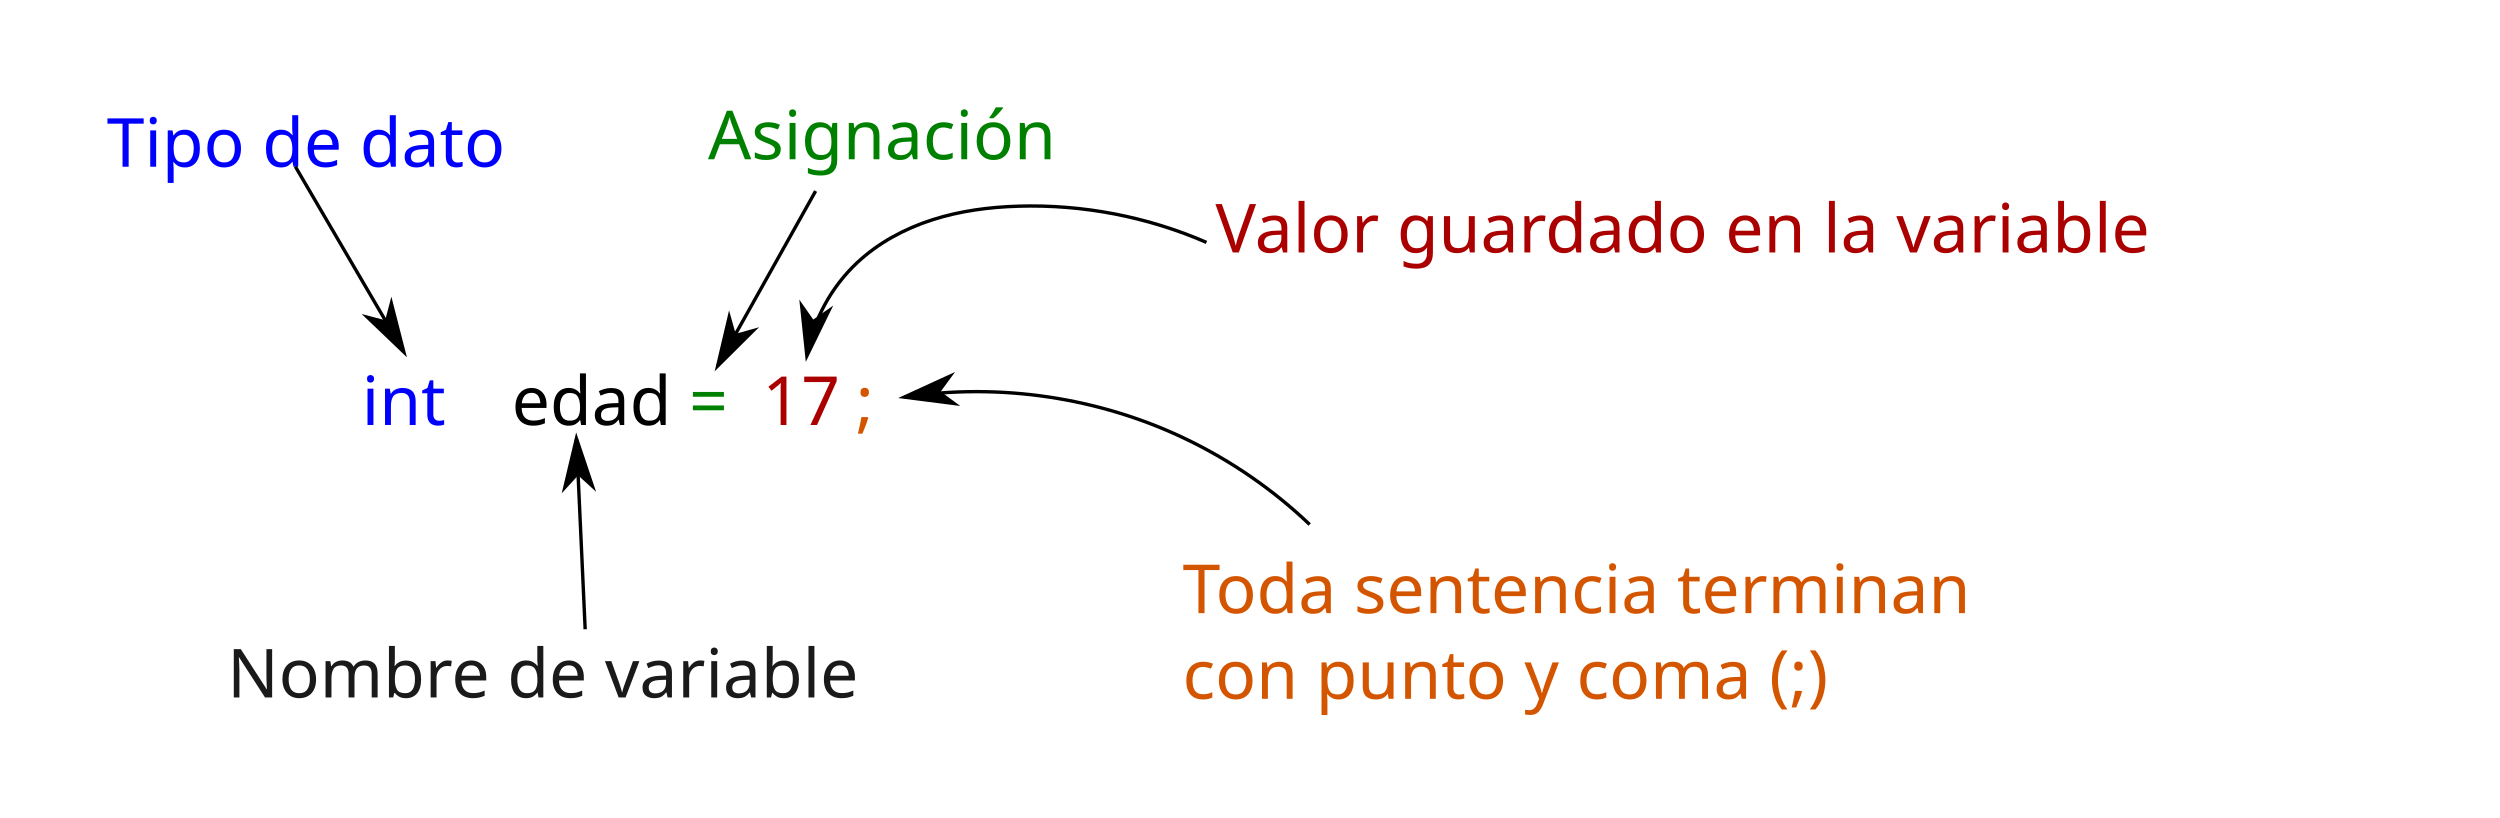
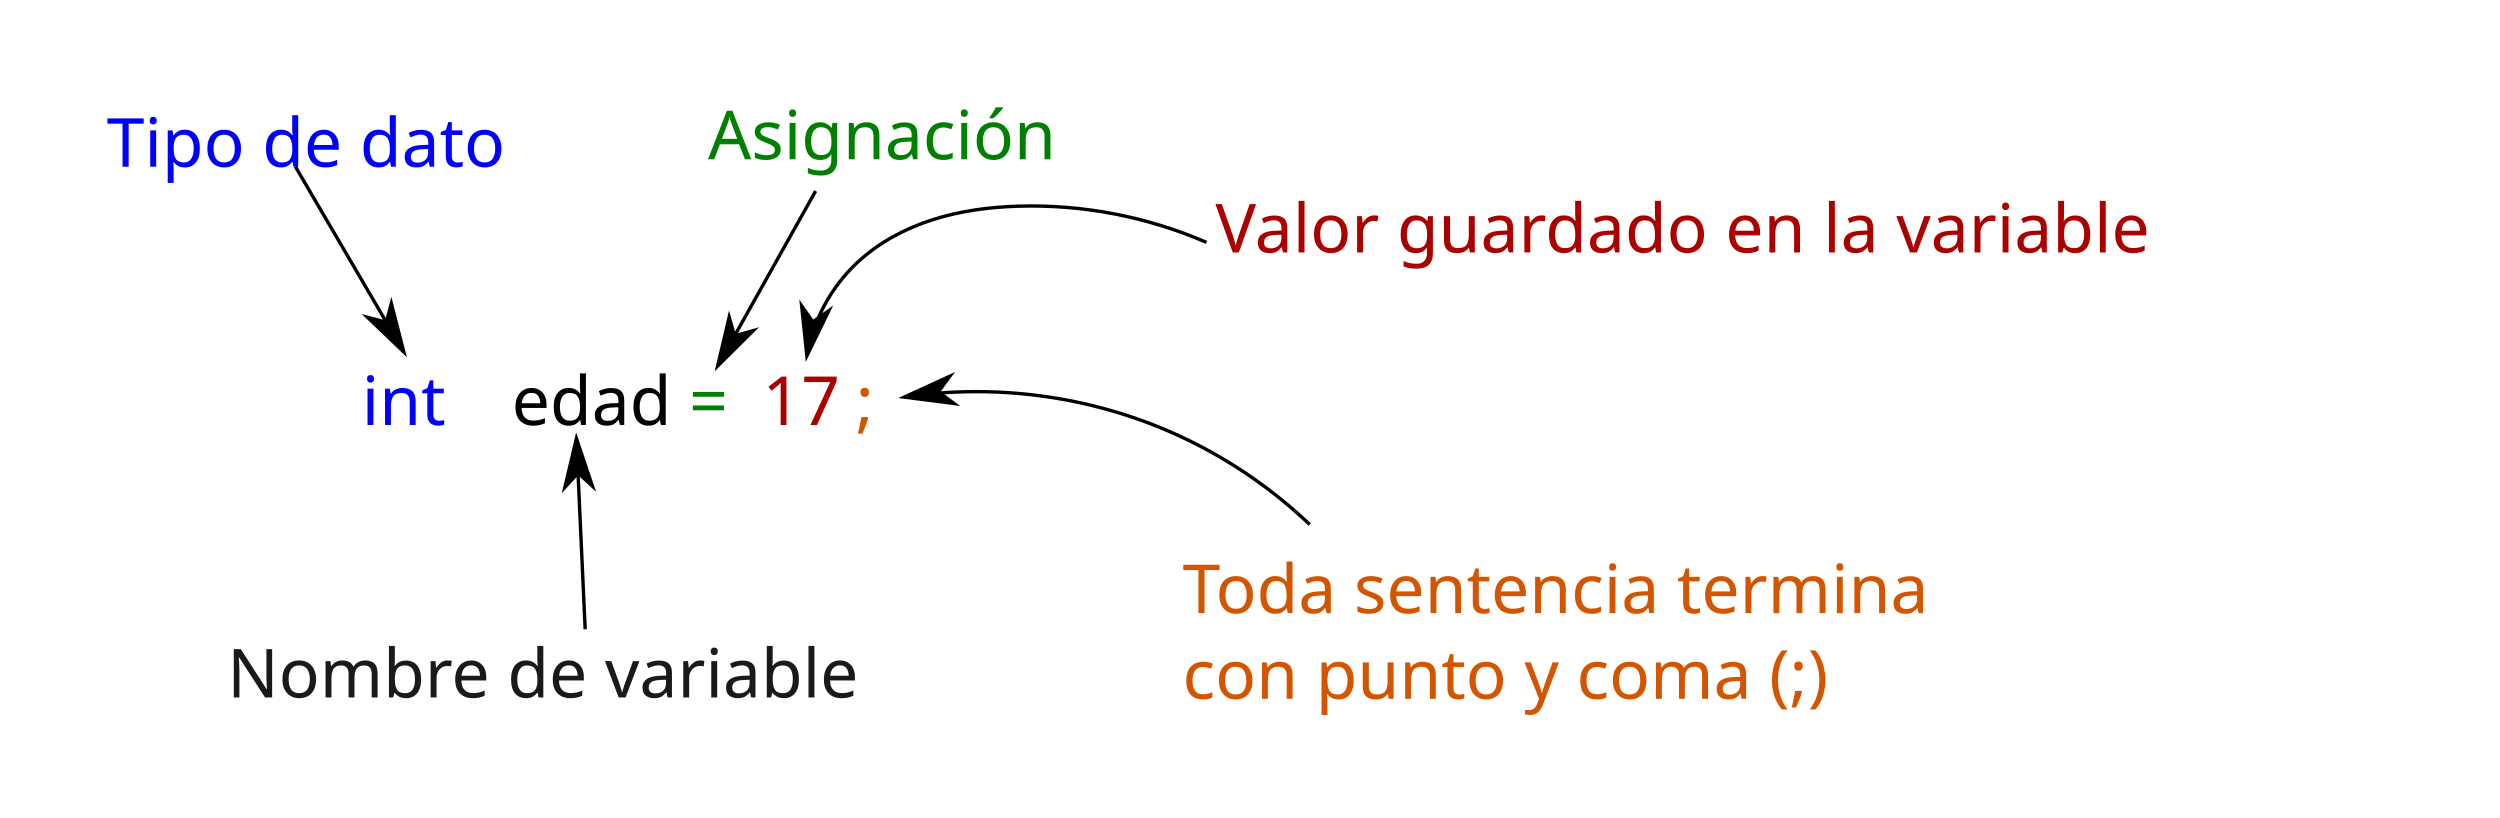
<svg xmlns="http://www.w3.org/2000/svg" width="390.187mm" height="127.519mm" viewBox="0 0 390.187 127.519" version="1.1" id="svg5">
  <defs id="defs2">
    <marker style="overflow:visible" id="Arrow1Lend" refX="0" refY="0" orient="auto">
      <path transform="matrix(-0.8,0,0,-0.8,-10,0)" style="fill:context-stroke;fill-rule:evenodd;stroke:context-stroke;stroke-width:1pt" d="M 0,0 5,-5 -12.5,0 5,5 Z" id="path1915" />
    </marker>
  </defs>
  <g id="layer1" transform="translate(18.30646,-53.56105)">
    <text xml:space="preserve" style="font-style:normal;font-weight:normal;font-size:10.583px;line-height:1.25;font-family:sans-serif;fill:#0000ff;fill-opacity:1;stroke:none;stroke-width:0.265" x="38.147" y="119.89" id="text759">
      <tspan id="tspan757" style="font-style:normal;font-variant:normal;font-weight:normal;font-stretch:normal;font-family:'JetBrains Mono';-inkscape-font-specification:'JetBrains Mono';fill:#0000ff;stroke-width:0.265" x="38.147" y="119.89">int</tspan>
    </text>
    <text xml:space="preserve" style="font-style:normal;font-weight:normal;font-size:10.583px;line-height:1.25;font-family:sans-serif;fill:#0000ff;fill-opacity:1;stroke:none;stroke-width:0.265" x="-1.65" y="79.588" id="text759-1">
      <tspan id="tspan757-2" style="font-style:normal;font-variant:normal;font-weight:normal;font-stretch:normal;font-family:'JetBrains Mono';-inkscape-font-specification:'JetBrains Mono';fill:#0000ff;stroke-width:0.265" x="-1.65" y="79.588">Tipo de dato</tspan>
    </text>
    <text xml:space="preserve" style="font-style:normal;font-weight:normal;font-size:10.583px;line-height:1.25;font-family:sans-serif;fill:#1a1a1a;fill-opacity:1;stroke:none;stroke-width:0.265" x="17.151" y="162.421" id="text759-7">
      <tspan id="tspan757-0" style="font-style:normal;font-variant:normal;font-weight:normal;font-stretch:normal;font-family:'JetBrains Mono';-inkscape-font-specification:'JetBrains Mono';fill:#1a1a1a;stroke-width:0.265" x="17.151" y="162.421">Nombre de variable</tspan>
    </text>
    <text xml:space="preserve" style="font-style:normal;font-weight:normal;font-size:10.583px;line-height:1.25;font-family:sans-serif;fill:#000000;fill-opacity:1;stroke:none;stroke-width:0.265" x="61.565" y="119.89" id="text759-3">
      <tspan id="tspan757-6" style="font-style:normal;font-variant:normal;font-weight:normal;font-stretch:normal;font-family:'JetBrains Mono';-inkscape-font-specification:'JetBrains Mono';fill:#000000;stroke-width:0.265" x="61.565" y="119.89">edad</tspan>
    </text>
    <text xml:space="preserve" style="font-style:normal;font-weight:normal;font-size:10.583px;line-height:1.25;font-family:sans-serif;fill:#008000;fill-opacity:1;stroke:none;stroke-width:0.265" x="89.244" y="119.89" id="text759-3-7">
      <tspan id="tspan757-6-5" style="font-style:normal;font-variant:normal;font-weight:normal;font-stretch:normal;font-family:'JetBrains Mono';-inkscape-font-specification:'JetBrains Mono';fill:#008000;stroke-width:0.265" x="89.244" y="119.89">=</tspan>
    </text>
    <text xml:space="preserve" style="font-style:normal;font-weight:normal;font-size:10.583px;line-height:1.25;font-family:sans-serif;fill:#008000;fill-opacity:1;stroke:none;stroke-width:0.265" x="92.192" y="78.424" id="text759-3-7-9">
      <tspan id="tspan757-6-5-3" style="font-style:normal;font-variant:normal;font-weight:normal;font-stretch:normal;font-family:'JetBrains Mono';-inkscape-font-specification:'JetBrains Mono';fill:#008000;stroke-width:0.265" x="92.192" y="78.424">Asignación</tspan>
    </text>
    <text xml:space="preserve" style="font-style:normal;font-weight:normal;font-size:10.583px;line-height:1.25;font-family:sans-serif;fill:#aa0000;fill-opacity:1;stroke:none;stroke-width:0.265" x="100.688" y="119.89" id="text759-3-3">
      <tspan id="tspan757-6-56" style="font-style:normal;font-variant:normal;font-weight:normal;font-stretch:normal;font-family:'JetBrains Mono';-inkscape-font-specification:'JetBrains Mono';fill:#aa0000;stroke-width:0.265" x="100.688" y="119.89">17</tspan>
    </text>
    <text xml:space="preserve" style="font-style:normal;font-weight:normal;font-size:10.583px;line-height:1.25;font-family:sans-serif;fill:#aa0000;fill-opacity:1;stroke:none;stroke-width:0.265" x="171.392" y="92.963" id="text759-3-3-6">
      <tspan id="tspan757-6-56-2" style="font-style:normal;font-variant:normal;font-weight:normal;font-stretch:normal;font-family:'JetBrains Mono';-inkscape-font-specification:'JetBrains Mono';fill:#aa0000;stroke-width:0.265" x="171.392" y="92.963">Valor guardado en la variable</tspan>
    </text>
    <text xml:space="preserve" style="font-style:normal;font-weight:normal;font-size:10.583px;line-height:1.25;font-family:sans-serif;fill:#d45500;fill-opacity:1;stroke:none;stroke-width:0.265" x="115.262" y="119.89" id="text759-3-3-2">
      <tspan id="tspan757-6-56-9" style="font-style:normal;font-variant:normal;font-weight:normal;font-stretch:normal;font-family:'JetBrains Mono';-inkscape-font-specification:'JetBrains Mono';fill:#d45500;stroke-width:0.265" x="115.262" y="119.89">;</tspan>
    </text>
    <text xml:space="preserve" style="font-style:normal;font-weight:normal;font-size:10.583px;line-height:1.25;font-family:sans-serif;fill:#d45500;fill-opacity:1;stroke:none;stroke-width:0.265" x="166.271" y="149.254" id="text759-3-3-2-6">
-       <tspan id="tspan757-6-56-9-0" style="font-style:normal;font-variant:normal;font-weight:normal;font-stretch:normal;font-family:'JetBrains Mono';-inkscape-font-specification:'JetBrains Mono';fill:#d45500;stroke-width:0.265" x="166.271" y="149.254">Toda sentencia terminan</tspan>
+       <tspan id="tspan757-6-56-9-0" style="font-style:normal;font-variant:normal;font-weight:normal;font-stretch:normal;font-family:'JetBrains Mono';-inkscape-font-specification:'JetBrains Mono';fill:#d45500;stroke-width:0.265" x="166.271" y="149.254">Toda sentencia termina</tspan>
      <tspan style="font-style:normal;font-variant:normal;font-weight:normal;font-stretch:normal;font-family:'JetBrains Mono';-inkscape-font-specification:'JetBrains Mono';fill:#d45500;stroke-width:0.265" x="166.271" y="162.621" id="tspan1349">con punto y coma (;)</tspan>
    </text>
    <path style="fill:none;stroke:#000000;stroke-width:0.529;stroke-linecap:butt;stroke-linejoin:miter;stroke-miterlimit:4;stroke-dasharray:none;stroke-opacity:1;marker-end:url(#Arrow1Lend)" d="M 27.793,79.563 44.686,108.446" id="path1794" />
    <path style="fill:none;stroke:#000000;stroke-width:0.529;stroke-linecap:butt;stroke-linejoin:miter;stroke-miterlimit:4;stroke-dasharray:none;stroke-opacity:1;marker-end:url(#Arrow1Lend)" d="M 108.991,83.378 93.732,110.626" id="path1798" />
    <path style="fill:none;stroke:#000000;stroke-width:0.529;stroke-linecap:butt;stroke-linejoin:miter;stroke-miterlimit:4;stroke-dasharray:none;stroke-opacity:1;marker-end:url(#Arrow1Lend)" d="m 169.998,91.393 c -9.214,-4.009 -19.319,-5.954 -29.363,-5.651 -4.539,0.137 -9.088,0.733 -13.413,2.12 -4.324,1.387 -8.426,3.586 -11.741,6.69 -4.078,3.818 -6.875,8.982 -7.845,14.484" id="path1802" />
    <path style="fill:none;stroke:#000000;stroke-width:0.529;stroke-linecap:butt;stroke-linejoin:miter;stroke-miterlimit:4;stroke-dasharray:none;stroke-opacity:1;marker-end:url(#Arrow1Lend)" d="m 186.102,135.421 c -5.697,-5.425 -12.252,-9.949 -19.346,-13.351 -13.532,-6.49 -29.033,-8.801 -43.869,-6.539" id="path1806" />
    <path style="fill:none;stroke:#000000;stroke-width:0.529;stroke-linecap:butt;stroke-linejoin:miter;stroke-miterlimit:4;stroke-dasharray:none;stroke-opacity:1;marker-end:url(#Arrow1Lend)" d="m 73.024,151.77 -1.362,-29.7" id="path1810" />
    <rect style="fill:none;fill-opacity:0.363;stroke:none;stroke-width:0.265" id="rect565" width="390.187" height="127.519" x="-18.306" y="53.561" />
  </g>
</svg>
